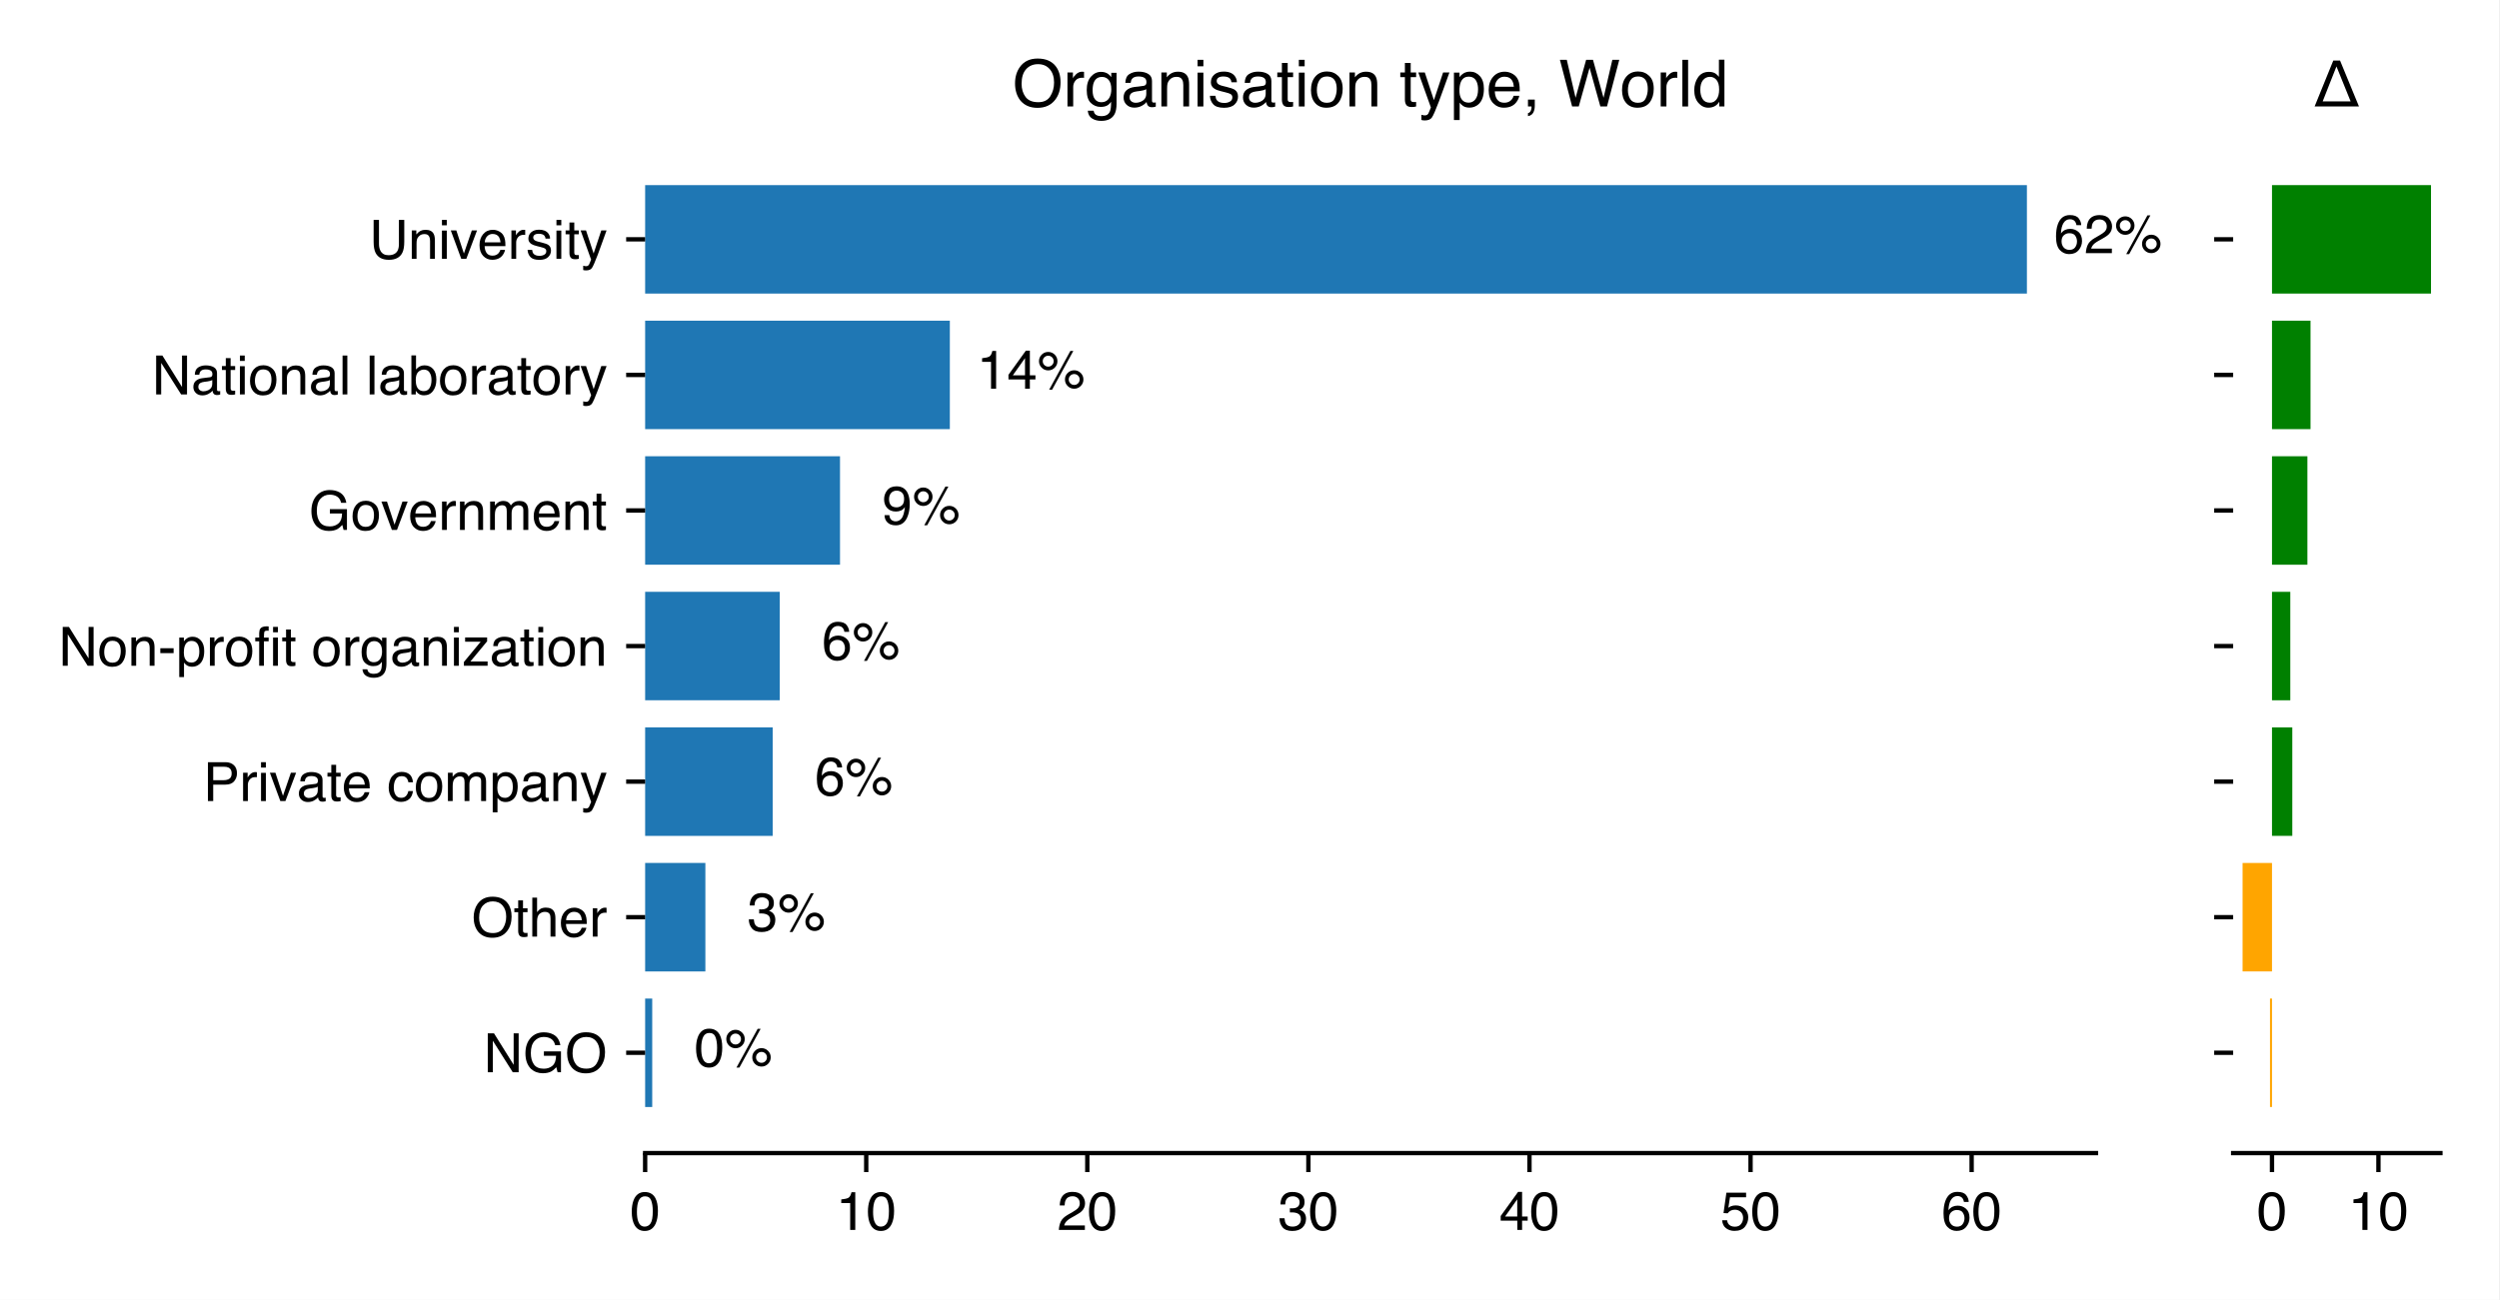
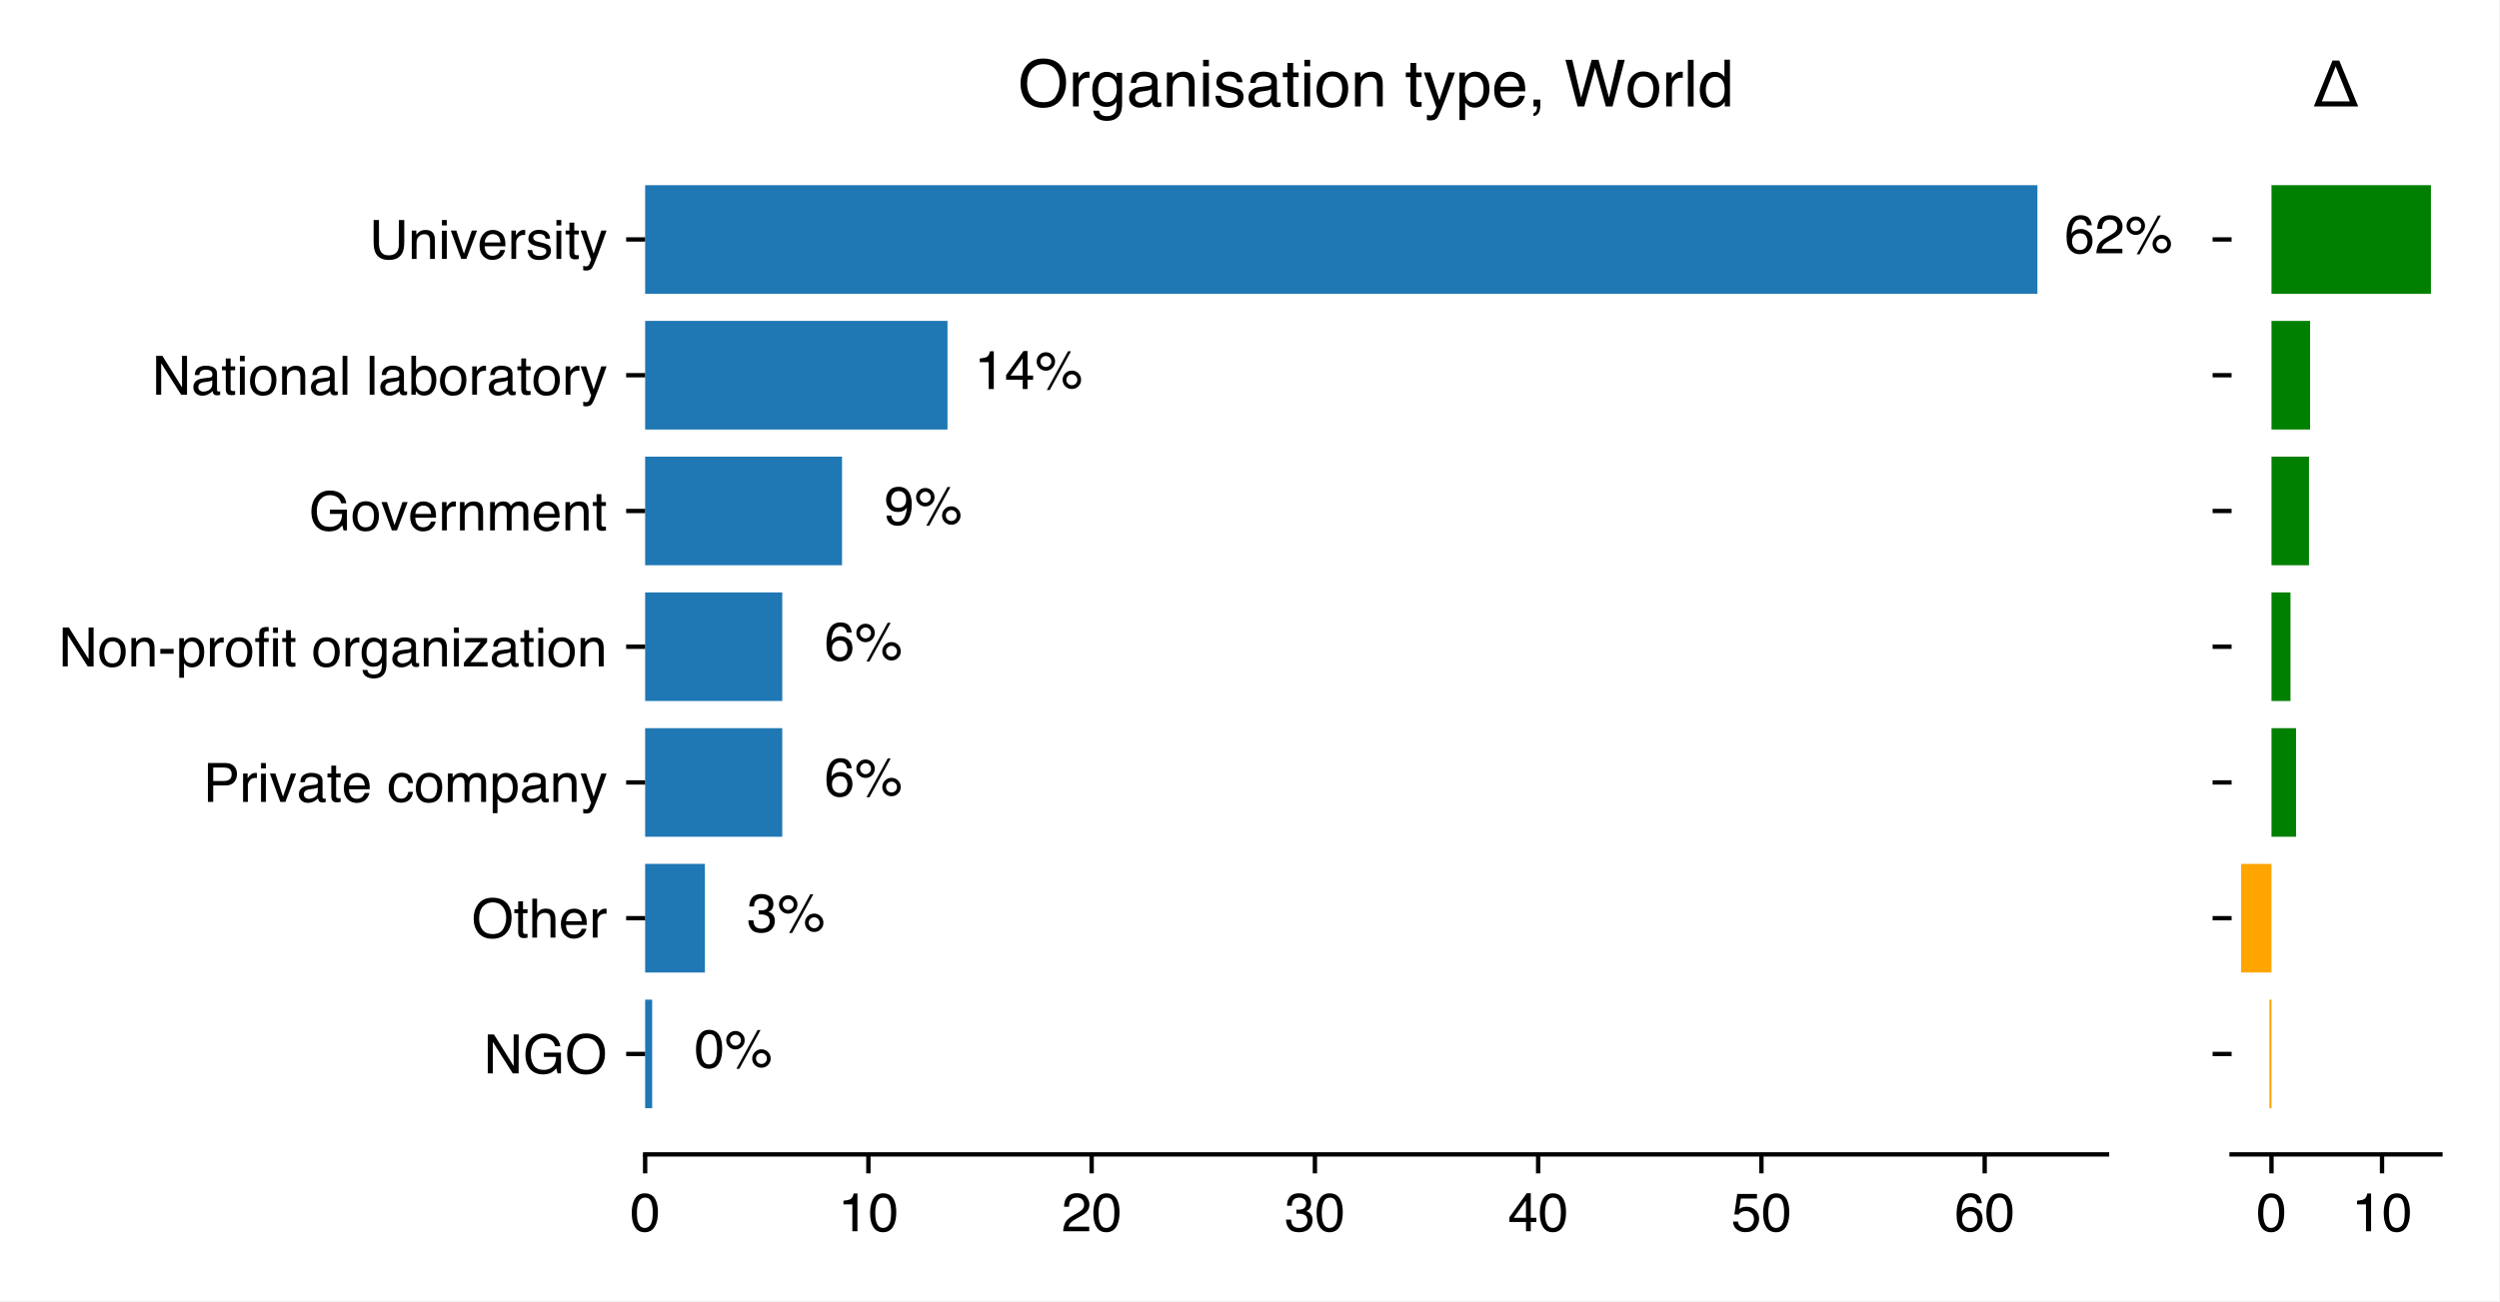
- <svg xmlns="http://www.w3.org/2000/svg" xmlns:xlink="http://www.w3.org/1999/xlink" width="460.8pt" height="239.76pt" viewBox="0 0 460.8 239.76" version="1.1">
+ <svg xmlns="http://www.w3.org/2000/svg" xmlns:xlink="http://www.w3.org/1999/xlink" width="460.8pt" height="240pt" viewBox="0 0 460.8 240" version="1.1">
  <defs>
    <style type="text/css">*{stroke-linejoin: round; stroke-linecap: butt}</style>
  </defs>
  <g id="figure_1">
    <g id="patch_1">
-       <path d="M 0 239.76  L 460.8 239.76  L 460.8 0  L 0 0  z " style="fill: #ffffff" />
+       <path d="M 0 240  L 460.8 240  L 460.8 0  L 0 0  z " style="fill: #ffffff" />
    </g>
    <g id="axes_1">
      <g id="patch_2">
-         <path d="M 118.959 212.702  L 386.488 212.702  L 386.488 25.642  L 118.959 25.642  z " style="fill: #ffffff" />
+         <path d="M 118.959 212.942  L 388.523 212.942  L 388.523 25.642  L 118.959 25.642  z " style="fill: #ffffff" />
      </g>
      <g id="patch_3">
-         <path d="M 118.959 204.199  L 120.266 204.199  L 120.266 184.193  L 118.959 184.193  z " clip-path="url(#pf5ba557261)" style="fill: #1f77b4" />
+         <path d="M 118.959 204.429  L 120.256 204.429  L 120.256 184.397  L 118.959 184.397  z " clip-path="url(#p398abf2aa0)" style="fill: #1f77b4" />
      </g>
      <g id="patch_4">
-         <path d="M 118.959 179.191  L 130.066 179.191  L 130.066 159.185  L 118.959 159.185  z " clip-path="url(#pf5ba557261)" style="fill: #1f77b4" />
+         <path d="M 118.959 179.388  L 129.98 179.388  L 129.98 159.356  L 118.959 159.356  z " clip-path="url(#p398abf2aa0)" style="fill: #1f77b4" />
      </g>
      <g id="patch_5">
-         <path d="M 118.959 154.184  L 142.478 154.184  L 142.478 134.177  L 118.959 134.177  z " clip-path="url(#pf5ba557261)" style="fill: #1f77b4" />
+         <path d="M 118.959 154.348  L 144.243 154.348  L 144.243 134.316  L 118.959 134.316  z " clip-path="url(#p398abf2aa0)" style="fill: #1f77b4" />
      </g>
      <g id="patch_6">
-         <path d="M 118.959 129.176  L 143.785 129.176  L 143.785 109.169  L 118.959 109.169  z " clip-path="url(#pf5ba557261)" style="fill: #1f77b4" />
+         <path d="M 118.959 129.308  L 144.243 129.308  L 144.243 109.276  L 118.959 109.276  z " clip-path="url(#p398abf2aa0)" style="fill: #1f77b4" />
      </g>
      <g id="patch_7">
-         <path d="M 118.959 104.168  L 154.891 104.168  L 154.891 84.161  L 118.959 84.161  z " clip-path="url(#pf5ba557261)" style="fill: #1f77b4" />
+         <path d="M 118.959 104.268  L 155.264 104.268  L 155.264 84.236  L 118.959 84.236  z " clip-path="url(#p398abf2aa0)" style="fill: #1f77b4" />
      </g>
      <g id="patch_8">
-         <path d="M 118.959 79.16  L 175.144 79.16  L 175.144 59.153  L 118.959 59.153  z " clip-path="url(#pf5ba557261)" style="fill: #1f77b4" />
+         <path d="M 118.959 79.228  L 174.713 79.228  L 174.713 59.196  L 118.959 59.196  z " clip-path="url(#p398abf2aa0)" style="fill: #1f77b4" />
      </g>
      <g id="patch_9">
-         <path d="M 118.959 54.152  L 373.749 54.152  L 373.749 34.145  L 118.959 34.145  z " clip-path="url(#pf5ba557261)" style="fill: #1f77b4" />
+         <path d="M 118.959 54.188  L 375.686 54.188  L 375.686 34.156  L 118.959 34.156  z " clip-path="url(#p398abf2aa0)" style="fill: #1f77b4" />
      </g>
      <g id="matplotlib.axis_1">
        <g id="xtick_1">
          <g id="line2d_1">
            <defs>
              <path id="m4c99cd72f3" d="M 0 0  L 0 3.5  " style="stroke: #000000; stroke-width: 0.8" />
            </defs>
            <g>
-               <use xlink:href="#m4c99cd72f3" x="118.959" y="212.702" style="stroke: #000000; stroke-width: 0.8" />
+               <use xlink:href="#m4c99cd72f3" x="118.959" y="212.942" style="stroke: #000000; stroke-width: 0.8" />
            </g>
          </g>
          <g id="text_1">
-             <g transform="translate(116.1789 226.8756)scale(0.1 -0.1)">
+             <g transform="translate(116.1789 227.1156)scale(0.1 -0.1)">
              <defs>
                <path id="Helvetica-30" d="M 1731 4475  Q 2600 4475 2988 3759  Q 3288 3206 3288 2244  Q 3288 1331 3016 734  Q 2622 -122 1728 -122  Q 922 -122 528 578  Q 200 1163 200 2147  Q 200 2909 397 3456  Q 766 4475 1731 4475  z M 1725 391  Q 2163 391 2422 778  Q 2681 1166 2681 2222  Q 2681 2984 2493 3476  Q 2306 3969 1766 3969  Q 1269 3969 1039 3501  Q 809 3034 809 2125  Q 809 1441 956 1025  Q 1181 391 1725 391  z " transform="scale(0.015625)" />
              </defs>
              <use xlink:href="#Helvetica-30" />
            </g>
          </g>
        </g>
        <g id="xtick_2">
          <g id="line2d_2">
            <g>
-               <use xlink:href="#m4c99cd72f3" x="159.726" y="212.702" style="stroke: #000000; stroke-width: 0.8" />
+               <use xlink:href="#m4c99cd72f3" x="160.126" y="212.942" style="stroke: #000000; stroke-width: 0.8" />
            </g>
          </g>
          <g id="text_2">
-             <g transform="translate(154.1647 226.8756)scale(0.1 -0.1)">
+             <g transform="translate(154.5655 227.1156)scale(0.1 -0.1)">
              <defs>
                <path id="Helvetica-31" d="M 613 3169  L 613 3600  Q 1222 3659 1462 3798  Q 1703 3938 1822 4456  L 2266 4456  L 2266 0  L 1666 0  L 1666 3169  L 613 3169  z " transform="scale(0.015625)" />
              </defs>
              <use xlink:href="#Helvetica-31" />
              <use xlink:href="#Helvetica-30" x="55.615" />
            </g>
          </g>
        </g>
        <g id="xtick_3">
          <g id="line2d_3">
            <g>
-               <use xlink:href="#m4c99cd72f3" x="200.492" y="212.702" style="stroke: #000000; stroke-width: 0.8" />
+               <use xlink:href="#m4c99cd72f3" x="201.294" y="212.942" style="stroke: #000000; stroke-width: 0.8" />
            </g>
          </g>
          <g id="text_3">
-             <g transform="translate(194.931 226.8756)scale(0.1 -0.1)">
+             <g transform="translate(195.7326 227.1156)scale(0.1 -0.1)">
              <defs>
                <path id="Helvetica-32" d="M 200 0  Q 231 578 439 1006  Q 647 1434 1250 1784  L 1850 2131  Q 2253 2366 2416 2531  Q 2672 2791 2672 3125  Q 2672 3516 2437 3745  Q 2203 3975 1813 3975  Q 1234 3975 1013 3538  Q 894 3303 881 2888  L 309 2888  Q 319 3472 525 3841  Q 891 4491 1816 4491  Q 2584 4491 2939 4075  Q 3294 3659 3294 3150  Q 3294 2613 2916 2231  Q 2697 2009 2131 1694  L 1703 1456  Q 1397 1288 1222 1134  Q 909 863 828 531  L 3272 531  L 3272 0  L 200 0  z " transform="scale(0.015625)" />
              </defs>
              <use xlink:href="#Helvetica-32" />
              <use xlink:href="#Helvetica-30" x="55.615" />
            </g>
          </g>
        </g>
        <g id="xtick_4">
          <g id="line2d_4">
            <g>
-               <use xlink:href="#m4c99cd72f3" x="241.258" y="212.702" style="stroke: #000000; stroke-width: 0.8" />
+               <use xlink:href="#m4c99cd72f3" x="242.461" y="212.942" style="stroke: #000000; stroke-width: 0.8" />
            </g>
          </g>
          <g id="text_4">
-             <g transform="translate(235.6973 226.8756)scale(0.1 -0.1)">
+             <g transform="translate(236.8997 227.1156)scale(0.1 -0.1)">
              <defs>
                <path id="Helvetica-33" d="M 1663 -122  Q 869 -122 511 314  Q 153 750 153 1375  L 741 1375  Q 778 941 903 744  Q 1122 391 1694 391  Q 2138 391 2406 628  Q 2675 866 2675 1241  Q 2675 1703 2392 1887  Q 2109 2072 1606 2072  Q 1550 2072 1492 2070  Q 1434 2069 1375 2066  L 1375 2563  Q 1463 2553 1522 2550  Q 1581 2547 1650 2547  Q 1966 2547 2169 2647  Q 2525 2822 2525 3272  Q 2525 3606 2287 3787  Q 2050 3969 1734 3969  Q 1172 3969 956 3594  Q 838 3388 822 3006  L 266 3006  Q 266 3506 466 3856  Q 809 4481 1675 4481  Q 2359 4481 2734 4176  Q 3109 3872 3109 3294  Q 3109 2881 2888 2625  Q 2750 2466 2531 2375  Q 2884 2278 3082 2001  Q 3281 1725 3281 1325  Q 3281 684 2859 281  Q 2438 -122 1663 -122  z " transform="scale(0.015625)" />
              </defs>
              <use xlink:href="#Helvetica-33" />
              <use xlink:href="#Helvetica-30" x="55.615" />
            </g>
          </g>
        </g>
        <g id="xtick_5">
          <g id="line2d_5">
            <g>
-               <use xlink:href="#m4c99cd72f3" x="282.025" y="212.702" style="stroke: #000000; stroke-width: 0.8" />
+               <use xlink:href="#m4c99cd72f3" x="283.628" y="212.942" style="stroke: #000000; stroke-width: 0.8" />
            </g>
          </g>
          <g id="text_5">
-             <g transform="translate(276.4636 226.8756)scale(0.1 -0.1)">
+             <g transform="translate(278.0668 227.1156)scale(0.1 -0.1)">
              <defs>
                <path id="Helvetica-34" d="M 2116 1584  L 2116 3613  L 681 1584  L 2116 1584  z M 2125 0  L 2125 1094  L 163 1094  L 163 1644  L 2213 4488  L 2688 4488  L 2688 1584  L 3347 1584  L 3347 1094  L 2688 1094  L 2688 0  L 2125 0  z " transform="scale(0.015625)" />
              </defs>
              <use xlink:href="#Helvetica-34" />
              <use xlink:href="#Helvetica-30" x="55.615" />
            </g>
          </g>
        </g>
        <g id="xtick_6">
          <g id="line2d_6">
            <g>
-               <use xlink:href="#m4c99cd72f3" x="322.791" y="212.702" style="stroke: #000000; stroke-width: 0.8" />
+               <use xlink:href="#m4c99cd72f3" x="324.795" y="212.942" style="stroke: #000000; stroke-width: 0.8" />
            </g>
          </g>
          <g id="text_6">
-             <g transform="translate(317.2299 226.8756)scale(0.1 -0.1)">
+             <g transform="translate(319.2339 227.1156)scale(0.1 -0.1)">
              <defs>
                <path id="Helvetica-35" d="M 791 1141  Q 847 659 1238 475  Q 1438 381 1700 381  Q 2200 381 2440 700  Q 2681 1019 2681 1406  Q 2681 1875 2395 2131  Q 2109 2388 1709 2388  Q 1419 2388 1211 2275  Q 1003 2163 856 1963  L 369 1991  L 709 4400  L 3034 4400  L 3034 3856  L 1131 3856  L 941 2613  Q 1097 2731 1238 2791  Q 1488 2894 1816 2894  Q 2431 2894 2859 2497  Q 3288 2100 3288 1491  Q 3288 856 2895 371  Q 2503 -113 1644 -113  Q 1097 -113 676 195  Q 256 503 206 1141  L 791 1141  z " transform="scale(0.015625)" />
              </defs>
              <use xlink:href="#Helvetica-35" />
              <use xlink:href="#Helvetica-30" x="55.615" />
            </g>
          </g>
        </g>
        <g id="xtick_7">
          <g id="line2d_7">
            <g>
-               <use xlink:href="#m4c99cd72f3" x="363.557" y="212.702" style="stroke: #000000; stroke-width: 0.8" />
+               <use xlink:href="#m4c99cd72f3" x="365.962" y="212.942" style="stroke: #000000; stroke-width: 0.8" />
            </g>
          </g>
          <g id="text_7">
-             <g transform="translate(357.9962 226.8756)scale(0.1 -0.1)">
+             <g transform="translate(360.401 227.1156)scale(0.1 -0.1)">
              <defs>
                <path id="Helvetica-36" d="M 1872 4494  Q 2622 4494 2917 4105  Q 3213 3716 3213 3303  L 2656 3303  Q 2606 3569 2497 3719  Q 2294 4000 1881 4000  Q 1409 4000 1131 3564  Q 853 3128 822 2316  Q 1016 2600 1309 2741  Q 1578 2866 1909 2866  Q 2472 2866 2890 2506  Q 3309 2147 3309 1434  Q 3309 825 2912 354  Q 2516 -116 1781 -116  Q 1153 -116 697 361  Q 241 838 241 1966  Q 241 2800 444 3381  Q 834 4494 1872 4494  z M 1831 384  Q 2275 384 2495 682  Q 2716 981 2716 1388  Q 2716 1731 2519 2042  Q 2322 2353 1803 2353  Q 1441 2353 1167 2112  Q 894 1872 894 1388  Q 894 963 1142 673  Q 1391 384 1831 384  z " transform="scale(0.015625)" />
              </defs>
              <use xlink:href="#Helvetica-36" />
              <use xlink:href="#Helvetica-30" x="55.615" />
            </g>
          </g>
        </g>
      </g>
      <g id="matplotlib.axis_2">
        <g id="ytick_1">
          <g id="line2d_8">
            <defs>
              <path id="m8e343aef83" d="M 0 0  L -3.5 0  " style="stroke: #000000; stroke-width: 0.8" />
            </defs>
            <g>
-               <use xlink:href="#m8e343aef83" x="118.959" y="194.196" style="stroke: #000000; stroke-width: 0.8" />
+               <use xlink:href="#m8e343aef83" x="118.959" y="194.413" style="stroke: #000000; stroke-width: 0.8" />
            </g>
          </g>
          <g id="text_8">
-             <g transform="translate(89.18125 197.783)scale(0.1 -0.1)">
+             <g transform="translate(89.18125 197.9993)scale(0.1 -0.1)">
              <defs>
                <path id="Helvetica-4e" d="M 488 4591  L 1222 4591  L 3541 872  L 3541 4591  L 4131 4591  L 4131 0  L 3434 0  L 1081 3716  L 1081 0  L 488 0  L 488 4591  z M 2269 4591  L 2269 4591  z " transform="scale(0.015625)" />
                <path id="Helvetica-47" d="M 2472 4709  Q 3119 4709 3591 4459  Q 4275 4100 4428 3200  L 3813 3200  Q 3700 3703 3347 3933  Q 2994 4163 2456 4163  Q 1819 4163 1383 3684  Q 947 3206 947 2259  Q 947 1441 1306 927  Q 1666 413 2478 413  Q 3100 413 3508 773  Q 3916 1134 3925 1941  L 2488 1941  L 2488 2456  L 4503 2456  L 4503 0  L 4103 0  L 3953 591  Q 3638 244 3394 109  Q 2984 -122 2353 -122  Q 1538 -122 950 406  Q 309 1069 309 2225  Q 309 3378 934 4059  Q 1528 4709 2472 4709  z M 2369 4716  L 2369 4716  z " transform="scale(0.015625)" />
                <path id="Helvetica-4f" d="M 2469 4716  Q 3684 4716 4269 3934  Q 4725 3325 4725 2375  Q 4725 1347 4203 666  Q 3591 -134 2456 -134  Q 1397 -134 791 566  Q 250 1241 250 2272  Q 250 3203 713 3866  Q 1306 4716 2469 4716  z M 2531 422  Q 3353 422 3720 1011  Q 4088 1600 4088 2366  Q 4088 3175 3664 3669  Q 3241 4163 2506 4163  Q 1794 4163 1344 3673  Q 894 3184 894 2231  Q 894 1469 1280 945  Q 1666 422 2531 422  z M 2488 4716  L 2488 4716  z " transform="scale(0.015625)" />
              </defs>
              <use xlink:href="#Helvetica-4e" />
              <use xlink:href="#Helvetica-47" x="72.217" />
              <use xlink:href="#Helvetica-4f" x="150" />
            </g>
          </g>
        </g>
        <g id="ytick_2">
          <g id="line2d_9">
            <g>
-               <use xlink:href="#m8e343aef83" x="118.959" y="169.188" style="stroke: #000000; stroke-width: 0.8" />
+               <use xlink:href="#m8e343aef83" x="118.959" y="169.372" style="stroke: #000000; stroke-width: 0.8" />
            </g>
          </g>
          <g id="text_9">
-             <g transform="translate(86.95156 172.775)scale(0.1 -0.1)">
+             <g transform="translate(86.95156 172.9592)scale(0.1 -0.1)">
              <defs>
                <path id="Helvetica-74" d="M 525 4281  L 1094 4281  L 1094 3347  L 1628 3347  L 1628 2888  L 1094 2888  L 1094 703  Q 1094 528 1213 469  Q 1278 434 1431 434  Q 1472 434 1519 436  Q 1566 438 1628 444  L 1628 0  Q 1531 -28 1426 -40  Q 1322 -53 1200 -53  Q 806 -53 665 148  Q 525 350 525 672  L 525 2888  L 72 2888  L 72 3347  L 525 3347  L 525 4281  z " transform="scale(0.015625)" />
                <path id="Helvetica-68" d="M 413 4606  L 975 4606  L 975 2894  Q 1175 3147 1334 3250  Q 1606 3428 2013 3428  Q 2741 3428 3000 2919  Q 3141 2641 3141 2147  L 3141 0  L 2563 0  L 2563 2109  Q 2563 2478 2469 2650  Q 2316 2925 1894 2925  Q 1544 2925 1259 2684  Q 975 2444 975 1775  L 975 0  L 413 0  L 413 4606  z " transform="scale(0.015625)" />
                <path id="Helvetica-65" d="M 1806 3422  Q 2163 3422 2497 3255  Q 2831 3088 3006 2822  Q 3175 2569 3231 2231  Q 3281 2000 3281 1494  L 828 1494  Q 844 984 1069 676  Q 1294 369 1766 369  Q 2206 369 2469 659  Q 2619 828 2681 1050  L 3234 1050  Q 3213 866 3089 639  Q 2966 413 2813 269  Q 2556 19 2178 -69  Q 1975 -119 1719 -119  Q 1094 -119 659 336  Q 225 791 225 1609  Q 225 2416 662 2919  Q 1100 3422 1806 3422  z M 2703 1941  Q 2669 2306 2544 2525  Q 2313 2931 1772 2931  Q 1384 2931 1121 2651  Q 859 2372 844 1941  L 2703 1941  z M 1753 3428  L 1753 3428  z " transform="scale(0.015625)" />
                <path id="Helvetica-72" d="M 428 3347  L 963 3347  L 963 2769  Q 1028 2938 1284 3180  Q 1541 3422 1875 3422  Q 1891 3422 1928 3419  Q 1966 3416 2056 3406  L 2056 2813  Q 2006 2822 1964 2825  Q 1922 2828 1872 2828  Q 1447 2828 1219 2554  Q 991 2281 991 1925  L 991 0  L 428 0  L 428 3347  z " transform="scale(0.015625)" />
              </defs>
              <use xlink:href="#Helvetica-4f" />
              <use xlink:href="#Helvetica-74" x="77.783" />
              <use xlink:href="#Helvetica-68" x="105.566" />
              <use xlink:href="#Helvetica-65" x="161.182" />
              <use xlink:href="#Helvetica-72" x="216.797" />
            </g>
          </g>
        </g>
        <g id="ytick_3">
          <g id="line2d_10">
            <g>
-               <use xlink:href="#m8e343aef83" x="118.959" y="144.18" style="stroke: #000000; stroke-width: 0.8" />
+               <use xlink:href="#m8e343aef83" x="118.959" y="144.332" style="stroke: #000000; stroke-width: 0.8" />
            </g>
          </g>
          <g id="text_10">
-             <g transform="translate(37.48594 147.767)scale(0.1 -0.1)">
+             <g transform="translate(37.48594 147.9191)scale(0.1 -0.1)">
              <defs>
                <path id="Helvetica-50" d="M 547 4591  L 2613 4591  Q 3225 4591 3600 4245  Q 3975 3900 3975 3275  Q 3975 2738 3640 2339  Q 3306 1941 2613 1941  L 1169 1941  L 1169 0  L 547 0  L 547 4591  z M 3347 3272  Q 3347 3778 2972 3959  Q 2766 4056 2406 4056  L 1169 4056  L 1169 2466  L 2406 2466  Q 2825 2466 3086 2644  Q 3347 2822 3347 3272  z " transform="scale(0.015625)" />
                <path id="Helvetica-69" d="M 413 3331  L 984 3331  L 984 0  L 413 0  L 413 3331  z M 413 4591  L 984 4591  L 984 3953  L 413 3953  L 413 4591  z " transform="scale(0.015625)" />
                <path id="Helvetica-76" d="M 688 3347  L 1581 622  L 2516 3347  L 3131 3347  L 1869 0  L 1269 0  L 34 3347  L 688 3347  z " transform="scale(0.015625)" />
                <path id="Helvetica-61" d="M 844 891  Q 844 647 1022 506  Q 1200 366 1444 366  Q 1741 366 2019 503  Q 2488 731 2488 1250  L 2488 1703  Q 2384 1638 2221 1594  Q 2059 1550 1903 1531  L 1563 1488  Q 1256 1447 1103 1359  Q 844 1213 844 891  z M 2206 2028  Q 2400 2053 2466 2191  Q 2503 2266 2503 2406  Q 2503 2694 2298 2823  Q 2094 2953 1713 2953  Q 1272 2953 1088 2716  Q 984 2584 953 2325  L 428 2325  Q 444 2944 830 3186  Q 1216 3428 1725 3428  Q 2316 3428 2684 3203  Q 3050 2978 3050 2503  L 3050 575  Q 3050 488 3086 434  Q 3122 381 3238 381  Q 3275 381 3322 386  Q 3369 391 3422 400  L 3422 -16  Q 3291 -53 3222 -62  Q 3153 -72 3034 -72  Q 2744 -72 2613 134  Q 2544 244 2516 444  Q 2344 219 2022 53  Q 1700 -113 1313 -113  Q 847 -113 551 170  Q 256 453 256 878  Q 256 1344 547 1600  Q 838 1856 1309 1916  L 2206 2028  z M 1741 3428  L 1741 3428  z " transform="scale(0.015625)" />
                <path id="Helvetica-20" transform="scale(0.015625)" />
                <path id="Helvetica-63" d="M 1703 3444  Q 2269 3444 2623 3169  Q 2978 2894 3050 2222  L 2503 2222  Q 2453 2531 2275 2736  Q 2097 2941 1703 2941  Q 1166 2941 934 2416  Q 784 2075 784 1575  Q 784 1072 996 728  Q 1209 384 1666 384  Q 2016 384 2220 598  Q 2425 813 2503 1184  L 3050 1184  Q 2956 519 2581 211  Q 2206 -97 1622 -97  Q 966 -97 575 383  Q 184 863 184 1581  Q 184 2463 612 2953  Q 1041 3444 1703 3444  z M 1616 3428  L 1616 3428  z " transform="scale(0.015625)" />
                <path id="Helvetica-6f" d="M 1741 363  Q 2300 363 2508 786  Q 2716 1209 2716 1728  Q 2716 2197 2566 2491  Q 2328 2953 1747 2953  Q 1231 2953 997 2559  Q 763 2166 763 1609  Q 763 1075 997 719  Q 1231 363 1741 363  z M 1763 3444  Q 2409 3444 2856 3012  Q 3303 2581 3303 1744  Q 3303 934 2909 406  Q 2516 -122 1688 -122  Q 997 -122 590 345  Q 184 813 184 1600  Q 184 2444 612 2944  Q 1041 3444 1763 3444  z M 1744 3428  L 1744 3428  z " transform="scale(0.015625)" />
                <path id="Helvetica-6d" d="M 413 3347  L 969 3347  L 969 2872  Q 1169 3119 1331 3231  Q 1609 3422 1963 3422  Q 2363 3422 2606 3225  Q 2744 3113 2856 2894  Q 3044 3163 3297 3292  Q 3550 3422 3866 3422  Q 4541 3422 4784 2934  Q 4916 2672 4916 2228  L 4916 0  L 4331 0  L 4331 2325  Q 4331 2659 4164 2784  Q 3997 2909 3756 2909  Q 3425 2909 3186 2687  Q 2947 2466 2947 1947  L 2947 0  L 2375 0  L 2375 2184  Q 2375 2525 2294 2681  Q 2166 2916 1816 2916  Q 1497 2916 1236 2669  Q 975 2422 975 1775  L 975 0  L 413 0  L 413 3347  z " transform="scale(0.015625)" />
                <path id="Helvetica-70" d="M 1825 378  Q 2219 378 2480 708  Q 2741 1038 2741 1694  Q 2741 2094 2625 2381  Q 2406 2934 1825 2934  Q 1241 2934 1025 2350  Q 909 2038 909 1556  Q 909 1169 1025 897  Q 1244 378 1825 378  z M 369 3331  L 916 3331  L 916 2888  Q 1084 3116 1284 3241  Q 1569 3428 1953 3428  Q 2522 3428 2919 2992  Q 3316 2556 3316 1747  Q 3316 653 2744 184  Q 2381 -113 1900 -113  Q 1522 -113 1266 53  Q 1116 147 931 375  L 931 -1334  L 369 -1334  L 369 3331  z " transform="scale(0.015625)" />
                <path id="Helvetica-6e" d="M 413 3347  L 947 3347  L 947 2872  Q 1184 3166 1450 3294  Q 1716 3422 2041 3422  Q 2753 3422 3003 2925  Q 3141 2653 3141 2147  L 3141 0  L 2569 0  L 2569 2109  Q 2569 2416 2478 2603  Q 2328 2916 1934 2916  Q 1734 2916 1606 2875  Q 1375 2806 1200 2600  Q 1059 2434 1017 2257  Q 975 2081 975 1753  L 975 0  L 413 0  L 413 3347  z M 1734 3428  L 1734 3428  z " transform="scale(0.015625)" />
                <path id="Helvetica-79" d="M 2503 3347  L 3125 3347  Q 3006 3025 2597 1878  Q 2291 1016 2084 472  Q 1597 -809 1397 -1090  Q 1197 -1372 709 -1372  Q 591 -1372 527 -1362  Q 463 -1353 369 -1328  L 369 -816  Q 516 -856 581 -865  Q 647 -875 697 -875  Q 853 -875 926 -823  Q 1000 -772 1050 -697  Q 1066 -672 1162 -440  Q 1259 -209 1303 -97  L 66 3347  L 703 3347  L 1600 622  L 2503 3347  z M 1597 3428  L 1597 3428  z " transform="scale(0.015625)" />
              </defs>
              <use xlink:href="#Helvetica-50" />
              <use xlink:href="#Helvetica-72" x="66.699" />
              <use xlink:href="#Helvetica-69" x="100" />
              <use xlink:href="#Helvetica-76" x="122.217" />
              <use xlink:href="#Helvetica-61" x="172.217" />
              <use xlink:href="#Helvetica-74" x="227.832" />
              <use xlink:href="#Helvetica-65" x="255.615" />
              <use xlink:href="#Helvetica-20" x="311.23" />
              <use xlink:href="#Helvetica-63" x="339.014" />
              <use xlink:href="#Helvetica-6f" x="389.014" />
              <use xlink:href="#Helvetica-6d" x="444.629" />
              <use xlink:href="#Helvetica-70" x="527.93" />
              <use xlink:href="#Helvetica-61" x="583.545" />
              <use xlink:href="#Helvetica-6e" x="639.16" />
              <use xlink:href="#Helvetica-79" x="694.775" />
            </g>
          </g>
        </g>
        <g id="ytick_4">
          <g id="line2d_11">
            <g>
-               <use xlink:href="#m8e343aef83" x="118.959" y="119.172" style="stroke: #000000; stroke-width: 0.8" />
+               <use xlink:href="#m8e343aef83" x="118.959" y="119.292" style="stroke: #000000; stroke-width: 0.8" />
            </g>
          </g>
          <g id="text_11">
-             <g transform="translate(10.8 122.8098)scale(0.1 -0.1)">
+             <g transform="translate(10.8 122.9298)scale(0.1 -0.1)">
              <defs>
                <path id="Helvetica-2d" d="M 266 2072  L 1834 2072  L 1834 1494  L 266 1494  L 266 2072  z " transform="scale(0.015625)" />
                <path id="Helvetica-66" d="M 553 3856  Q 566 4206 675 4369  Q 872 4656 1434 4656  Q 1488 4656 1544 4653  Q 1600 4650 1672 4644  L 1672 4131  Q 1584 4138 1545 4139  Q 1506 4141 1472 4141  Q 1216 4141 1166 4008  Q 1116 3875 1116 3331  L 1672 3331  L 1672 2888  L 1109 2888  L 1109 0  L 553 0  L 553 2888  L 88 2888  L 88 3331  L 553 3331  L 553 3856  z " transform="scale(0.015625)" />
                <path id="Helvetica-67" d="M 1594 3406  Q 1988 3406 2281 3213  Q 2441 3103 2606 2894  L 2606 3316  L 3125 3316  L 3125 272  Q 3125 -366 2938 -734  Q 2588 -1416 1616 -1416  Q 1075 -1416 706 -1173  Q 338 -931 294 -416  L 866 -416  Q 906 -641 1028 -763  Q 1219 -950 1628 -950  Q 2275 -950 2475 -494  Q 2594 -225 2584 466  Q 2416 209 2178 84  Q 1941 -41 1550 -41  Q 1006 -41 598 345  Q 191 731 191 1622  Q 191 2463 602 2934  Q 1013 3406 1594 3406  z M 2606 1688  Q 2606 2309 2350 2609  Q 2094 2909 1697 2909  Q 1103 2909 884 2353  Q 769 2056 769 1575  Q 769 1009 998 714  Q 1228 419 1616 419  Q 2222 419 2469 966  Q 2606 1275 2606 1688  z M 1659 3428  L 1659 3428  z " transform="scale(0.015625)" />
                <path id="Helvetica-7a" d="M 163 444  L 2147 2844  L 309 2844  L 309 3347  L 2903 3347  L 2903 2888  L 931 503  L 2963 503  L 2963 0  L 163 0  L 163 444  z M 1609 3428  L 1609 3428  z " transform="scale(0.015625)" />
              </defs>
              <use xlink:href="#Helvetica-4e" />
              <use xlink:href="#Helvetica-6f" x="72.217" />
              <use xlink:href="#Helvetica-6e" x="127.832" />
              <use xlink:href="#Helvetica-2d" x="183.447" />
              <use xlink:href="#Helvetica-70" x="216.748" />
              <use xlink:href="#Helvetica-72" x="272.363" />
              <use xlink:href="#Helvetica-6f" x="305.664" />
              <use xlink:href="#Helvetica-66" x="361.279" />
              <use xlink:href="#Helvetica-69" x="389.062" />
              <use xlink:href="#Helvetica-74" x="411.279" />
              <use xlink:href="#Helvetica-20" x="439.062" />
              <use xlink:href="#Helvetica-6f" x="466.846" />
              <use xlink:href="#Helvetica-72" x="522.461" />
              <use xlink:href="#Helvetica-67" x="555.762" />
              <use xlink:href="#Helvetica-61" x="611.377" />
              <use xlink:href="#Helvetica-6e" x="666.992" />
              <use xlink:href="#Helvetica-69" x="722.607" />
              <use xlink:href="#Helvetica-7a" x="744.824" />
              <use xlink:href="#Helvetica-61" x="794.824" />
              <use xlink:href="#Helvetica-74" x="850.439" />
              <use xlink:href="#Helvetica-69" x="878.223" />
              <use xlink:href="#Helvetica-6f" x="900.439" />
              <use xlink:href="#Helvetica-6e" x="956.055" />
            </g>
          </g>
        </g>
        <g id="ytick_5">
          <g id="line2d_12">
            <g>
-               <use xlink:href="#m8e343aef83" x="118.959" y="94.164" style="stroke: #000000; stroke-width: 0.8" />
+               <use xlink:href="#m8e343aef83" x="118.959" y="94.252" style="stroke: #000000; stroke-width: 0.8" />
            </g>
          </g>
          <g id="text_12">
-             <g transform="translate(56.93906 97.75108)scale(0.1 -0.1)">
+             <g transform="translate(56.93906 97.839)scale(0.1 -0.1)">
              <use xlink:href="#Helvetica-47" />
              <use xlink:href="#Helvetica-6f" x="77.783" />
              <use xlink:href="#Helvetica-76" x="133.398" />
              <use xlink:href="#Helvetica-65" x="183.398" />
              <use xlink:href="#Helvetica-72" x="239.014" />
              <use xlink:href="#Helvetica-6e" x="272.314" />
              <use xlink:href="#Helvetica-6d" x="327.93" />
              <use xlink:href="#Helvetica-65" x="411.23" />
              <use xlink:href="#Helvetica-6e" x="466.846" />
              <use xlink:href="#Helvetica-74" x="522.461" />
            </g>
          </g>
        </g>
        <g id="ytick_6">
          <g id="line2d_13">
            <g>
-               <use xlink:href="#m8e343aef83" x="118.959" y="69.156" style="stroke: #000000; stroke-width: 0.8" />
+               <use xlink:href="#m8e343aef83" x="118.959" y="69.212" style="stroke: #000000; stroke-width: 0.8" />
            </g>
          </g>
          <g id="text_13">
-             <g transform="translate(28.02969 72.75482)scale(0.1 -0.1)">
+             <g transform="translate(28.02969 72.81065)scale(0.1 -0.1)">
              <defs>
                <path id="Helvetica-6c" d="M 428 4591  L 991 4591  L 991 0  L 428 0  L 428 4591  z " transform="scale(0.015625)" />
                <path id="Helvetica-62" d="M 369 4606  L 916 4606  L 916 2941  Q 1100 3181 1356 3307  Q 1613 3434 1913 3434  Q 2538 3434 2927 3004  Q 3316 2575 3316 1738  Q 3316 944 2931 419  Q 2547 -106 1866 -106  Q 1484 -106 1222 78  Q 1066 188 888 428  L 888 0  L 369 0  L 369 4606  z M 1831 391  Q 2288 391 2514 753  Q 2741 1116 2741 1709  Q 2741 2238 2514 2584  Q 2288 2931 1847 2931  Q 1463 2931 1173 2647  Q 884 2363 884 1709  Q 884 1238 1003 944  Q 1225 391 1831 391  z " transform="scale(0.015625)" />
              </defs>
              <use xlink:href="#Helvetica-4e" />
              <use xlink:href="#Helvetica-61" x="72.217" />
              <use xlink:href="#Helvetica-74" x="127.832" />
              <use xlink:href="#Helvetica-69" x="155.615" />
              <use xlink:href="#Helvetica-6f" x="177.832" />
              <use xlink:href="#Helvetica-6e" x="233.447" />
              <use xlink:href="#Helvetica-61" x="289.062" />
              <use xlink:href="#Helvetica-6c" x="344.678" />
              <use xlink:href="#Helvetica-20" x="366.895" />
              <use xlink:href="#Helvetica-6c" x="394.678" />
              <use xlink:href="#Helvetica-61" x="416.895" />
              <use xlink:href="#Helvetica-62" x="472.51" />
              <use xlink:href="#Helvetica-6f" x="528.125" />
              <use xlink:href="#Helvetica-72" x="583.74" />
              <use xlink:href="#Helvetica-61" x="617.041" />
              <use xlink:href="#Helvetica-74" x="672.656" />
              <use xlink:href="#Helvetica-6f" x="700.439" />
              <use xlink:href="#Helvetica-72" x="756.055" />
              <use xlink:href="#Helvetica-79" x="789.355" />
            </g>
          </g>
        </g>
        <g id="ytick_7">
          <g id="line2d_14">
            <g>
-               <use xlink:href="#m8e343aef83" x="118.959" y="44.148" style="stroke: #000000; stroke-width: 0.8" />
+               <use xlink:href="#m8e343aef83" x="118.959" y="44.172" style="stroke: #000000; stroke-width: 0.8" />
            </g>
          </g>
          <g id="text_14">
-             <g transform="translate(68.06406 47.73512)scale(0.1 -0.1)">
+             <g transform="translate(68.06406 47.75887)scale(0.1 -0.1)">
              <defs>
                <path id="Helvetica-55" d="M 1163 4591  L 1163 1753  Q 1163 1253 1350 922  Q 1628 422 2288 422  Q 3078 422 3363 963  Q 3516 1256 3516 1753  L 3516 4591  L 4147 4591  L 4147 2013  Q 4147 1166 3919 709  Q 3500 -122 2338 -122  Q 1175 -122 759 709  Q 531 1166 531 2013  L 531 4591  L 1163 4591  z M 2341 4591  L 2341 4591  z " transform="scale(0.015625)" />
                <path id="Helvetica-73" d="M 747 1050  Q 772 769 888 619  Q 1100 347 1625 347  Q 1938 347 2175 483  Q 2413 619 2413 903  Q 2413 1119 2222 1231  Q 2100 1300 1741 1391  L 1294 1503  Q 866 1609 663 1741  Q 300 1969 300 2372  Q 300 2847 642 3140  Q 984 3434 1563 3434  Q 2319 3434 2653 2991  Q 2863 2709 2856 2384  L 2325 2384  Q 2309 2575 2191 2731  Q 1997 2953 1519 2953  Q 1200 2953 1036 2831  Q 872 2709 872 2509  Q 872 2291 1088 2159  Q 1213 2081 1456 2022  L 1828 1931  Q 2434 1784 2641 1647  Q 2969 1431 2969 969  Q 2969 522 2630 197  Q 2291 -128 1597 -128  Q 850 -128 539 211  Q 228 550 206 1050  L 747 1050  z M 1578 3428  L 1578 3428  z " transform="scale(0.015625)" />
              </defs>
              <use xlink:href="#Helvetica-55" />
              <use xlink:href="#Helvetica-6e" x="72.217" />
              <use xlink:href="#Helvetica-69" x="127.832" />
              <use xlink:href="#Helvetica-76" x="150.049" />
              <use xlink:href="#Helvetica-65" x="200.049" />
              <use xlink:href="#Helvetica-72" x="255.664" />
              <use xlink:href="#Helvetica-73" x="288.965" />
              <use xlink:href="#Helvetica-69" x="338.965" />
              <use xlink:href="#Helvetica-74" x="361.182" />
              <use xlink:href="#Helvetica-79" x="388.965" />
            </g>
          </g>
        </g>
      </g>
      <g id="patch_10">
-         <path d="M 118.959 212.702  L 386.488 212.702  " style="fill: none; stroke: #000000; stroke-width: 0.8; stroke-linejoin: miter; stroke-linecap: square" />
+         <path d="M 118.959 212.942  L 388.523 212.942  " style="fill: none; stroke: #000000; stroke-width: 0.8; stroke-linejoin: miter; stroke-linecap: square" />
      </g>
      <g id="text_15">
-         <g transform="translate(128.0394 196.7408)scale(0.1 -0.1)">
+         <g transform="translate(128.0294 196.9571)scale(0.1 -0.1)">
          <defs>
            <path id="Helvetica-25" d="M 4363 2175  Q 4813 2175 5131 1856  Q 5450 1538 5450 1088  Q 5450 638 5131 319  Q 4813 0 4363 0  Q 3909 0 3590 319  Q 3272 638 3272 1088  Q 3272 1538 3590 1856  Q 3909 2175 4363 2175  z M 3909 4456  L 4256 4456  L 1753 -119  L 1406 -119  L 3909 4456  z M 1294 2606  Q 1563 2606 1752 2795  Q 1941 2984 1941 3250  Q 1941 3516 1752 3705  Q 1563 3894 1294 3894  Q 1028 3894 839 3706  Q 650 3519 650 3250  Q 650 2984 839 2795  Q 1028 2606 1294 2606  z M 1294 4341  Q 1747 4341 2065 4020  Q 2384 3700 2384 3250  Q 2384 2800 2065 2481  Q 1747 2163 1294 2163  Q 844 2163 525 2481  Q 206 2800 206 3250  Q 206 3700 525 4020  Q 844 4341 1294 4341  z M 4363 444  Q 4628 444 4817 633  Q 5006 822 5006 1088  Q 5006 1353 4817 1542  Q 4628 1731 4363 1731  Q 4094 1731 3905 1542  Q 3716 1353 3716 1088  Q 3716 822 3905 633  Q 4094 444 4363 444  z " transform="scale(0.015625)" />
          </defs>
          <use xlink:href="#Helvetica-30" />
          <use xlink:href="#Helvetica-25" x="55.615" />
        </g>
      </g>
      <g id="text_16">
-         <g transform="translate(137.839 171.7328)scale(0.1 -0.1)">
+         <g transform="translate(137.7539 171.917)scale(0.1 -0.1)">
          <use xlink:href="#Helvetica-33" />
          <use xlink:href="#Helvetica-25" x="55.615" />
        </g>
      </g>
      <g id="text_17">
-         <g transform="translate(150.2518 146.7249)scale(0.1 -0.1)">
+         <g transform="translate(152.0165 146.8769)scale(0.1 -0.1)">
          <use xlink:href="#Helvetica-36" />
          <use xlink:href="#Helvetica-25" x="55.615" />
        </g>
      </g>
      <g id="text_18">
-         <g transform="translate(151.5584 121.7169)scale(0.1 -0.1)">
+         <g transform="translate(152.0165 121.8369)scale(0.1 -0.1)">
          <use xlink:href="#Helvetica-36" />
          <use xlink:href="#Helvetica-25" x="55.615" />
        </g>
      </g>
      <g id="text_19">
-         <g transform="translate(162.6646 96.70889)scale(0.1 -0.1)">
+         <g transform="translate(163.0377 96.79681)scale(0.1 -0.1)">
          <defs>
            <path id="Helvetica-39" d="M 850 1081  Q 875 616 1209 438  Q 1381 344 1597 344  Q 2000 344 2284 680  Q 2569 1016 2688 2044  Q 2500 1747 2223 1626  Q 1947 1506 1628 1506  Q 981 1506 604 1909  Q 228 2313 228 2947  Q 228 3556 600 4018  Q 972 4481 1697 4481  Q 2675 4481 3047 3600  Q 3253 3116 3253 2388  Q 3253 1566 3006 931  Q 2597 -125 1619 -125  Q 963 -125 622 219  Q 281 563 281 1081  L 850 1081  z M 1703 2000  Q 2038 2000 2314 2220  Q 2591 2441 2591 2991  Q 2591 3484 2342 3726  Q 2094 3969 1709 3969  Q 1297 3969 1055 3692  Q 813 3416 813 2953  Q 813 2516 1025 2258  Q 1238 2000 1703 2000  z " transform="scale(0.015625)" />
          </defs>
          <use xlink:href="#Helvetica-39" />
          <use xlink:href="#Helvetica-25" x="55.615" />
        </g>
      </g>
      <g id="text_20">
-         <g transform="translate(180.1367 71.70092)scale(0.1 -0.1)">
+         <g transform="translate(179.7062 71.75674)scale(0.1 -0.1)">
          <use xlink:href="#Helvetica-31" />
          <use xlink:href="#Helvetica-34" x="55.615" />
          <use xlink:href="#Helvetica-25" x="111.23" />
        </g>
      </g>
      <g id="text_21">
-         <g transform="translate(378.7417 46.69294)scale(0.1 -0.1)">
+         <g transform="translate(380.6794 46.71668)scale(0.1 -0.1)">
          <use xlink:href="#Helvetica-36" />
          <use xlink:href="#Helvetica-32" x="55.615" />
          <use xlink:href="#Helvetica-25" x="111.23" />
        </g>
      </g>
      <g id="text_22">
-         <g transform="translate(186.6985 19.6425)scale(0.12 -0.12)">
+         <g transform="translate(187.7158 19.6425)scale(0.12 -0.12)">
          <defs>
            <path id="Helvetica-2c" d="M 531 -653  Q 747 -616 834 -350  Q 881 -209 881 -78  Q 881 -56 879 -39  Q 878 -22 872 0  L 531 0  L 531 681  L 1200 681  L 1200 50  Q 1200 -322 1050 -603  Q 900 -884 531 -950  L 531 -653  z " transform="scale(0.015625)" />
            <path id="Helvetica-57" d="M 791 4591  L 1656 856  L 2694 4591  L 3369 4591  L 4406 856  L 5272 4591  L 5953 4591  L 4747 0  L 4094 0  L 3034 3806  L 1969 0  L 1316 0  L 116 4591  L 791 4591  z " transform="scale(0.015625)" />
            <path id="Helvetica-64" d="M 769 1634  Q 769 1097 997 734  Q 1225 372 1728 372  Q 2119 372 2370 708  Q 2622 1044 2622 1672  Q 2622 2306 2362 2611  Q 2103 2916 1722 2916  Q 1297 2916 1033 2591  Q 769 2266 769 1634  z M 1616 3406  Q 2000 3406 2259 3244  Q 2409 3150 2600 2916  L 2600 4606  L 3141 4606  L 3141 0  L 2634 0  L 2634 466  Q 2438 156 2169 18  Q 1900 -119 1553 -119  Q 994 -119 584 351  Q 175 822 175 1603  Q 175 2334 548 2870  Q 922 3406 1616 3406  z " transform="scale(0.015625)" />
          </defs>
          <use xlink:href="#Helvetica-4f" />
          <use xlink:href="#Helvetica-72" x="77.783" />
          <use xlink:href="#Helvetica-67" x="111.084" />
          <use xlink:href="#Helvetica-61" x="166.699" />
          <use xlink:href="#Helvetica-6e" x="222.314" />
          <use xlink:href="#Helvetica-69" x="277.93" />
          <use xlink:href="#Helvetica-73" x="300.146" />
          <use xlink:href="#Helvetica-61" x="350.146" />
          <use xlink:href="#Helvetica-74" x="405.762" />
          <use xlink:href="#Helvetica-69" x="433.545" />
          <use xlink:href="#Helvetica-6f" x="455.762" />
          <use xlink:href="#Helvetica-6e" x="511.377" />
          <use xlink:href="#Helvetica-20" x="566.992" />
          <use xlink:href="#Helvetica-74" x="594.775" />
          <use xlink:href="#Helvetica-79" x="622.559" />
          <use xlink:href="#Helvetica-70" x="672.559" />
          <use xlink:href="#Helvetica-65" x="728.174" />
          <use xlink:href="#Helvetica-2c" x="783.789" />
          <use xlink:href="#Helvetica-20" x="811.572" />
          <use xlink:href="#Helvetica-57" x="839.355" />
          <use xlink:href="#Helvetica-6f" x="933.74" />
          <use xlink:href="#Helvetica-72" x="989.355" />
          <use xlink:href="#Helvetica-6c" x="1022.656" />
          <use xlink:href="#Helvetica-64" x="1044.873" />
        </g>
      </g>
    </g>
    <g id="axes_2">
      <g id="patch_11">
-         <path d="M 411.782 212.702  L 450 212.702  L 450 25.642  L 411.782 25.642  z " style="fill: #ffffff" />
+         <path d="M 411.491 212.942  L 450 212.942  L 450 25.642  L 411.491 25.642  z " style="fill: #ffffff" />
      </g>
      <g id="patch_12">
-         <path d="M 418.943 204.199  L 418.574 204.199  L 418.574 184.193  L 418.943 184.193  z " clip-path="url(#p1fbdf6a31a)" style="fill: #ffa500" />
+         <path d="M 418.848 204.429  L 418.465 204.429  L 418.465 184.397  L 418.848 184.397  z " clip-path="url(#p9d924844c2)" style="fill: #ffa500" />
      </g>
      <g id="patch_13">
-         <path d="M 418.943 179.191  L 413.519 179.191  L 413.519 159.185  L 418.943 159.185  z " clip-path="url(#p1fbdf6a31a)" style="fill: #ffa500" />
+         <path d="M 418.848 179.388  L 413.241 179.388  L 413.241 159.356  L 418.848 159.356  z " clip-path="url(#p9d924844c2)" style="fill: #ffa500" />
      </g>
      <g id="patch_14">
-         <path d="M 418.943 154.184  L 422.686 154.184  L 422.686 134.177  L 418.943 134.177  z " clip-path="url(#p1fbdf6a31a)" style="fill: #008000" />
+         <path d="M 418.848 154.348  L 423.378 154.348  L 423.378 134.316  L 418.848 134.316  z " clip-path="url(#p9d924844c2)" style="fill: #008000" />
      </g>
      <g id="patch_15">
-         <path d="M 418.943 129.176  L 422.318 129.176  L 422.318 109.169  L 418.943 109.169  z " clip-path="url(#p1fbdf6a31a)" style="fill: #008000" />
+         <path d="M 418.848 129.308  L 422.353 129.308  L 422.353 109.276  L 418.848 109.276  z " clip-path="url(#p9d924844c2)" style="fill: #008000" />
      </g>
      <g id="patch_16">
-         <path d="M 418.943 104.168  L 425.471 104.168  L 425.471 84.161  L 418.943 84.161  z " clip-path="url(#p1fbdf6a31a)" style="fill: #008000" />
+         <path d="M 418.848 104.268  L 425.762 104.268  L 425.762 84.236  L 418.848 84.236  z " clip-path="url(#p9d924844c2)" style="fill: #008000" />
      </g>
      <g id="patch_17">
-         <path d="M 418.943 79.16  L 426.046 79.16  L 426.046 59.153  L 418.943 59.153  z " clip-path="url(#p1fbdf6a31a)" style="fill: #008000" />
+         <path d="M 418.848 79.228  L 425.969 79.228  L 425.969 59.196  L 418.848 59.196  z " clip-path="url(#p9d924844c2)" style="fill: #008000" />
      </g>
      <g id="patch_18">
-         <path d="M 418.943 54.152  L 448.263 54.152  L 448.263 34.145  L 418.943 34.145  z " clip-path="url(#p1fbdf6a31a)" style="fill: #008000" />
+         <path d="M 418.848 54.188  L 448.25 54.188  L 448.25 34.156  L 418.848 34.156  z " clip-path="url(#p9d924844c2)" style="fill: #008000" />
      </g>
      <g id="matplotlib.axis_3">
        <g id="xtick_8">
          <g id="line2d_15">
            <g>
-               <use xlink:href="#m4c99cd72f3" x="418.943" y="212.702" style="stroke: #000000; stroke-width: 0.8" />
+               <use xlink:href="#m4c99cd72f3" x="418.848" y="212.942" style="stroke: #000000; stroke-width: 0.8" />
            </g>
          </g>
          <g id="text_23">
-             <g transform="translate(416.162 226.8756)scale(0.1 -0.1)">
+             <g transform="translate(416.067 227.1156)scale(0.1 -0.1)">
              <use xlink:href="#Helvetica-30" />
            </g>
          </g>
        </g>
        <g id="xtick_9">
          <g id="line2d_16">
            <g>
-               <use xlink:href="#m4c99cd72f3" x="438.569" y="212.702" style="stroke: #000000; stroke-width: 0.8" />
+               <use xlink:href="#m4c99cd72f3" x="439.234" y="212.942" style="stroke: #000000; stroke-width: 0.8" />
            </g>
          </g>
          <g id="text_24">
-             <g transform="translate(433.0082 226.8756)scale(0.1 -0.1)">
+             <g transform="translate(433.6728 227.1156)scale(0.1 -0.1)">
              <use xlink:href="#Helvetica-31" />
              <use xlink:href="#Helvetica-30" x="55.615" />
            </g>
          </g>
        </g>
      </g>
      <g id="matplotlib.axis_4">
        <g id="ytick_8">
          <g id="line2d_17">
            <g>
-               <use xlink:href="#m8e343aef83" x="411.782" y="194.196" style="stroke: #000000; stroke-width: 0.8" />
+               <use xlink:href="#m8e343aef83" x="411.491" y="194.413" style="stroke: #000000; stroke-width: 0.8" />
            </g>
          </g>
        </g>
        <g id="ytick_9">
          <g id="line2d_18">
            <g>
-               <use xlink:href="#m8e343aef83" x="411.782" y="169.188" style="stroke: #000000; stroke-width: 0.8" />
+               <use xlink:href="#m8e343aef83" x="411.491" y="169.372" style="stroke: #000000; stroke-width: 0.8" />
            </g>
          </g>
        </g>
        <g id="ytick_10">
          <g id="line2d_19">
            <g>
-               <use xlink:href="#m8e343aef83" x="411.782" y="144.18" style="stroke: #000000; stroke-width: 0.8" />
+               <use xlink:href="#m8e343aef83" x="411.491" y="144.332" style="stroke: #000000; stroke-width: 0.8" />
            </g>
          </g>
        </g>
        <g id="ytick_11">
          <g id="line2d_20">
            <g>
-               <use xlink:href="#m8e343aef83" x="411.782" y="119.172" style="stroke: #000000; stroke-width: 0.8" />
+               <use xlink:href="#m8e343aef83" x="411.491" y="119.292" style="stroke: #000000; stroke-width: 0.8" />
            </g>
          </g>
        </g>
        <g id="ytick_12">
          <g id="line2d_21">
            <g>
-               <use xlink:href="#m8e343aef83" x="411.782" y="94.164" style="stroke: #000000; stroke-width: 0.8" />
+               <use xlink:href="#m8e343aef83" x="411.491" y="94.252" style="stroke: #000000; stroke-width: 0.8" />
            </g>
          </g>
        </g>
        <g id="ytick_13">
          <g id="line2d_22">
            <g>
-               <use xlink:href="#m8e343aef83" x="411.782" y="69.156" style="stroke: #000000; stroke-width: 0.8" />
+               <use xlink:href="#m8e343aef83" x="411.491" y="69.212" style="stroke: #000000; stroke-width: 0.8" />
            </g>
          </g>
        </g>
        <g id="ytick_14">
          <g id="line2d_23">
            <g>
-               <use xlink:href="#m8e343aef83" x="411.782" y="44.148" style="stroke: #000000; stroke-width: 0.8" />
+               <use xlink:href="#m8e343aef83" x="411.491" y="44.172" style="stroke: #000000; stroke-width: 0.8" />
            </g>
          </g>
        </g>
      </g>
      <g id="patch_19">
-         <path d="M 411.782 212.702  L 450 212.702  " style="fill: none; stroke: #000000; stroke-width: 0.8; stroke-linejoin: miter; stroke-linecap: square" />
+         <path d="M 411.491 212.942  L 450 212.942  " style="fill: none; stroke: #000000; stroke-width: 0.8; stroke-linejoin: miter; stroke-linecap: square" />
      </g>
      <g id="text_25">
-         <g transform="translate(426.5577 19.6425)scale(0.12 -0.12)">
+         <g transform="translate(426.4123 19.6425)scale(0.12 -0.12)">
          <defs>
            <path id="Helvetica-394" d="M 922 500  L 3672 500  L 2278 3941  L 922 500  z M 1966 4519  L 2631 4519  L 4494 0  L 128 0  L 1966 4519  z " transform="scale(0.015625)" />
          </defs>
          <use xlink:href="#Helvetica-394" />
        </g>
      </g>
    </g>
  </g>
  <defs>
-     <clipPath id="pf5ba557261">
-       <rect x="118.959" y="25.642" width="267.529" height="187.06" />
+     <clipPath id="p398abf2aa0">
+       <rect x="118.959" y="25.642" width="269.563" height="187.3" />
    </clipPath>
-     <clipPath id="p1fbdf6a31a">
-       <rect x="411.782" y="25.642" width="38.218" height="187.06" />
+     <clipPath id="p9d924844c2">
+       <rect x="411.491" y="25.642" width="38.509" height="187.3" />
    </clipPath>
  </defs>
</svg>
